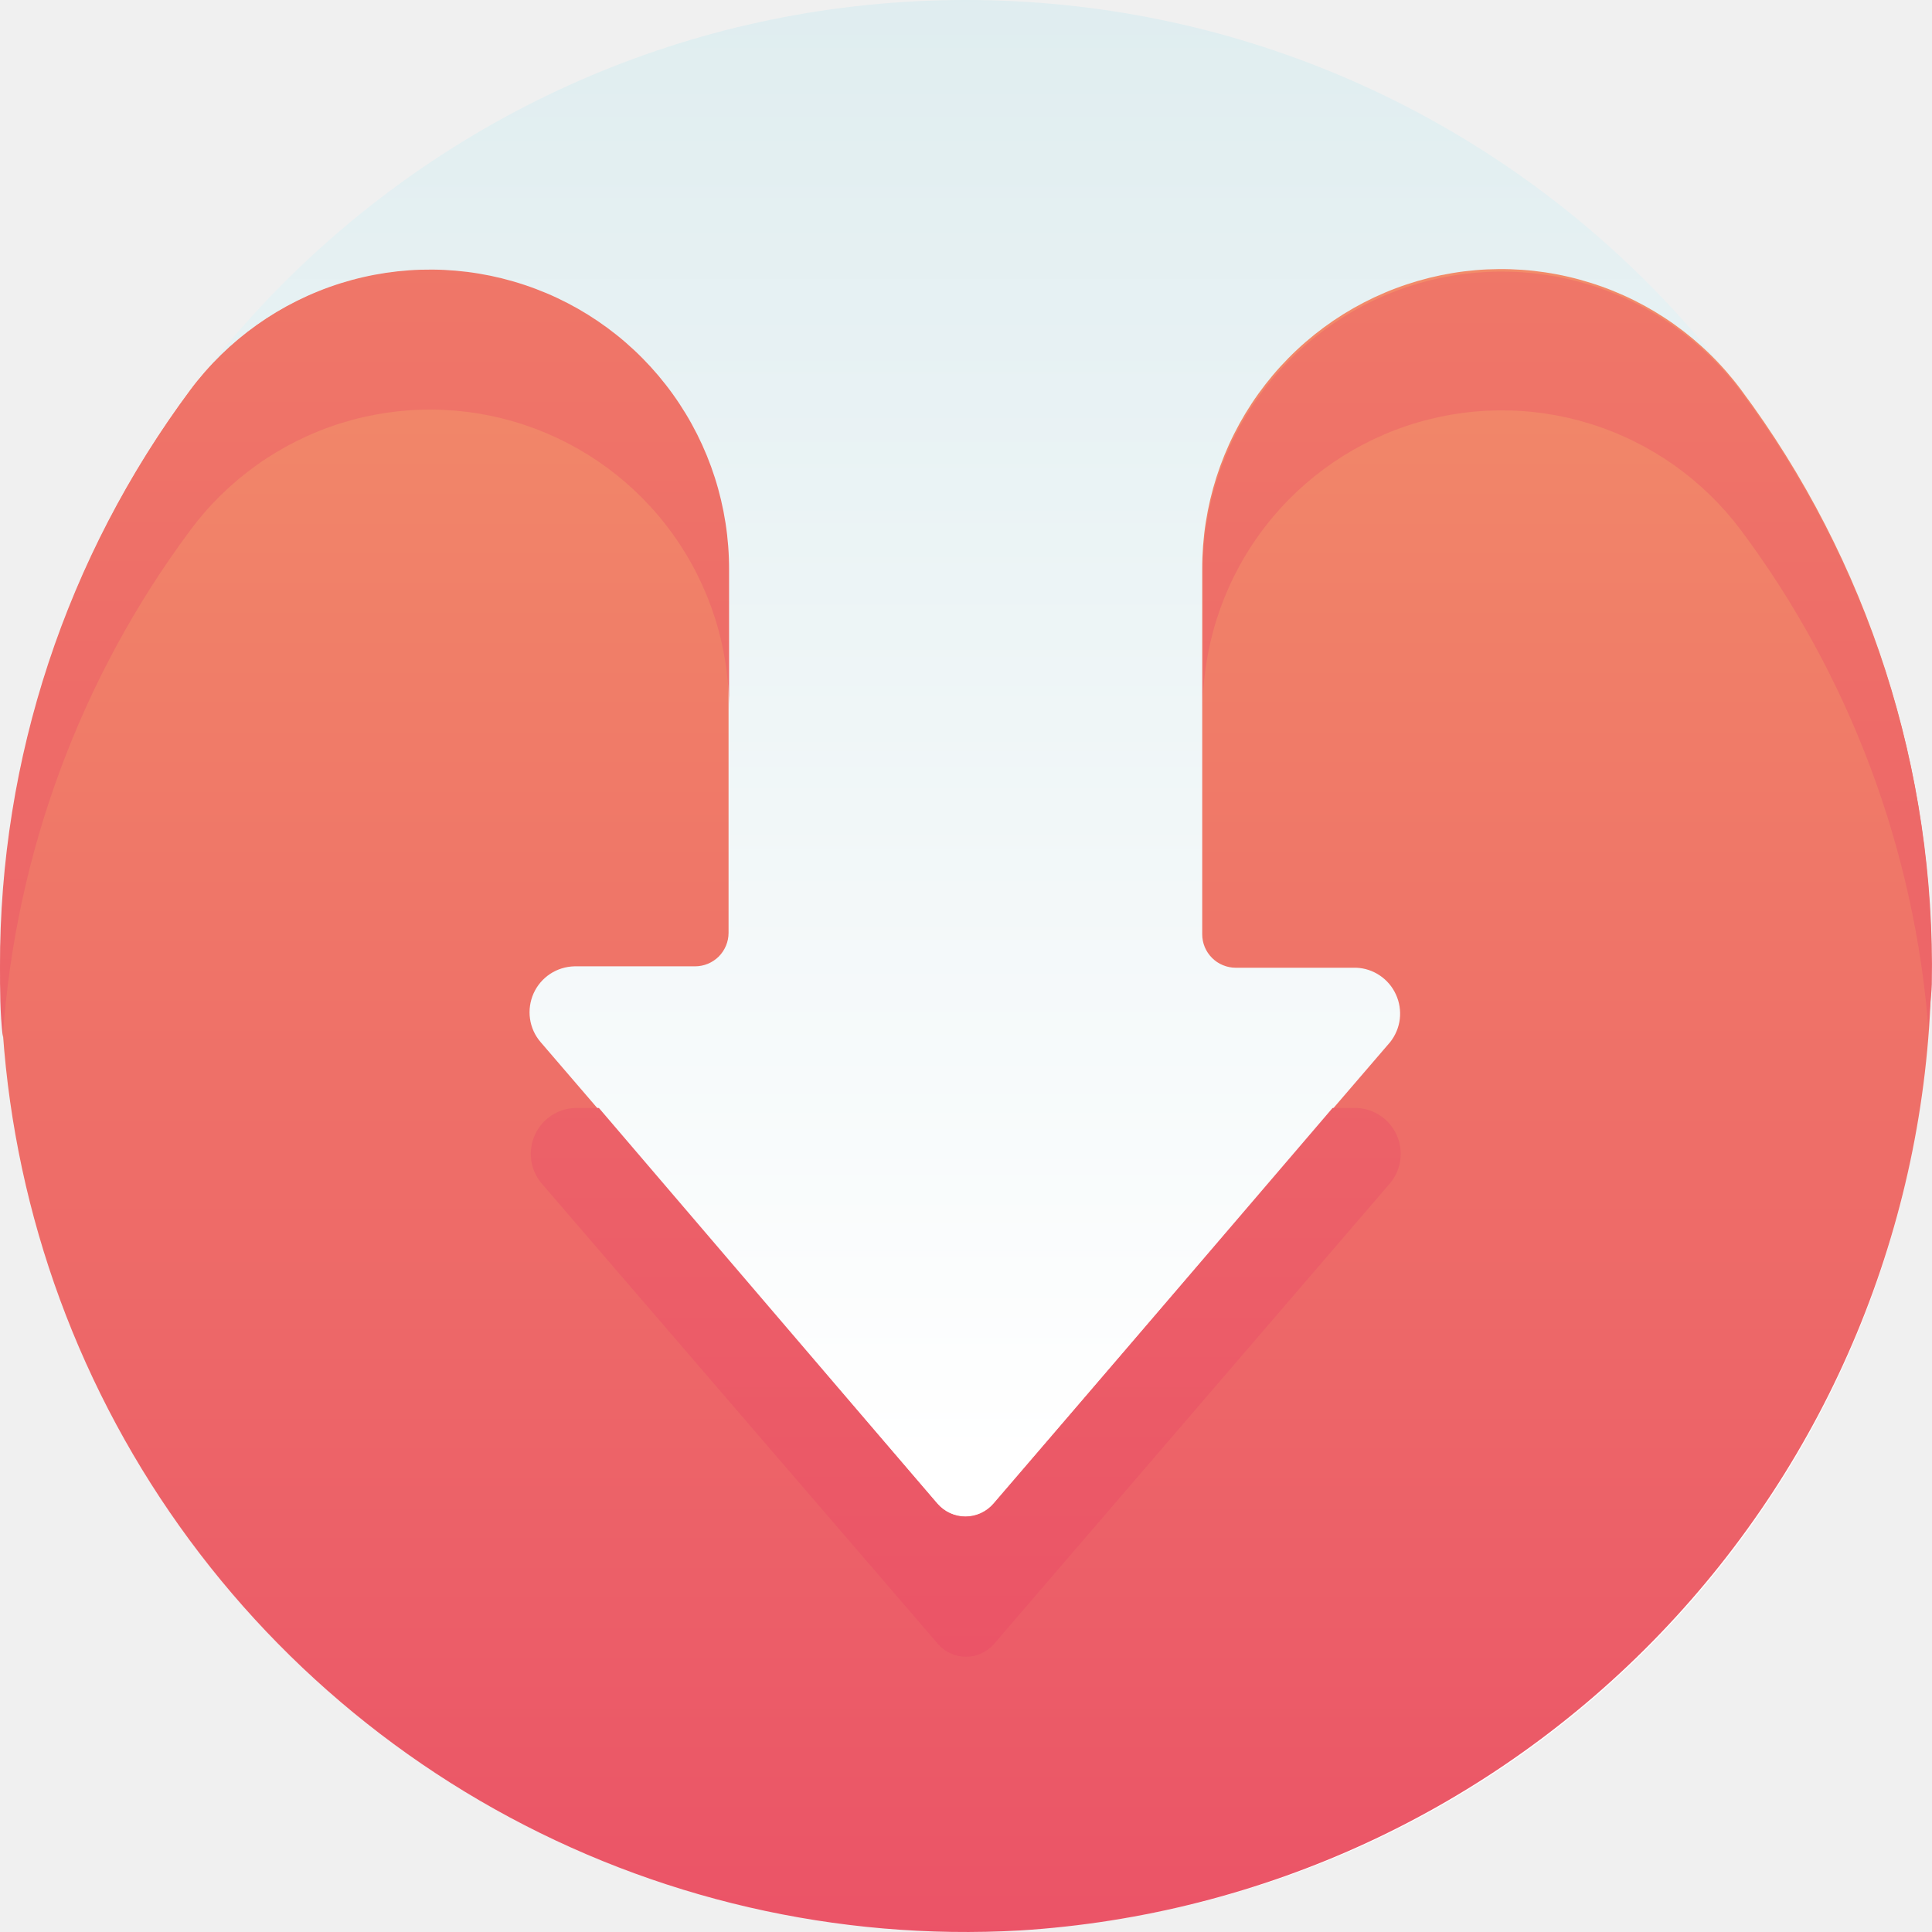
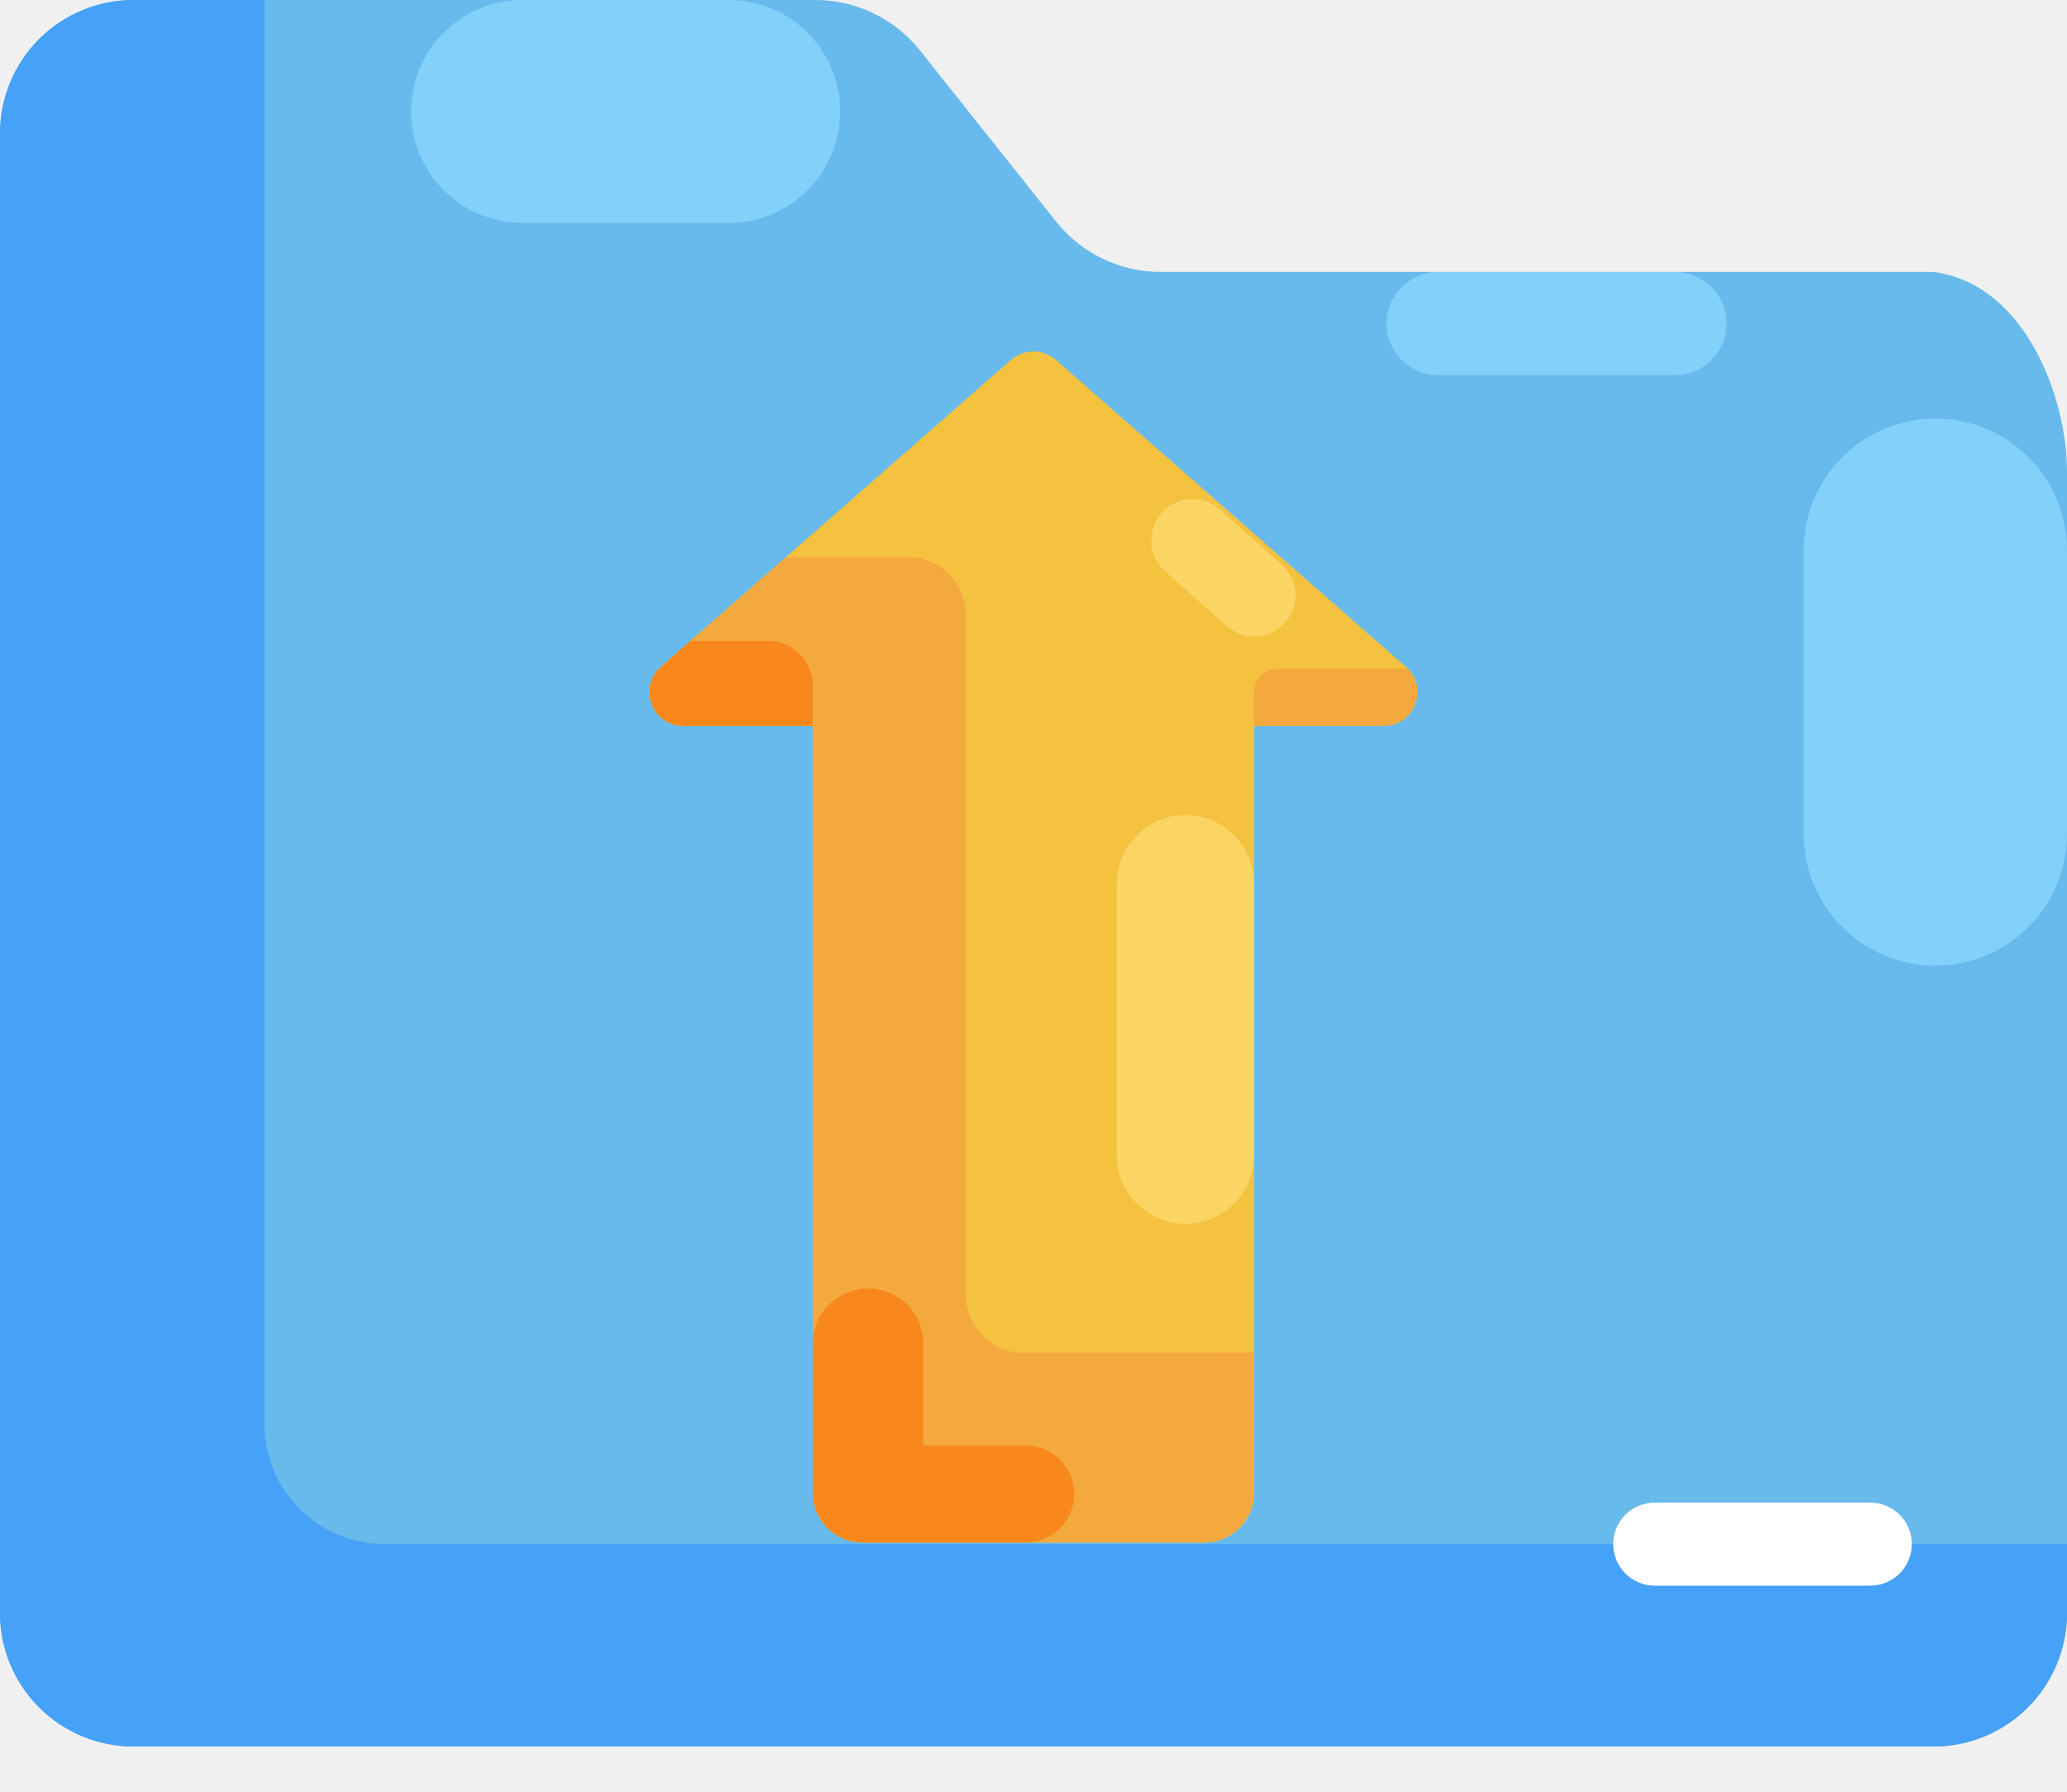
- <svg xmlns="http://www.w3.org/2000/svg" width="30" height="30" viewBox="0 0 30 30" fill="none">
-   <path d="M14.995 29.985C23.264 29.985 29.968 23.272 29.968 14.992C29.968 6.712 23.264 0 14.995 0C6.725 0 0.021 6.712 0.021 14.992C0.021 23.272 6.725 29.985 14.995 29.985Z" fill="url(#paint0_linear_278_133)" />
-   <path d="M15.841 29.976C19.613 29.74 23.158 28.096 25.777 25.369C28.397 22.642 29.899 19.03 29.988 15.248C30.05 11.939 29.01 8.703 27.034 6.051C26.45 5.267 25.635 4.686 24.703 4.393C23.771 4.099 22.771 4.107 21.844 4.416C20.917 4.725 20.111 5.319 19.541 6.113C18.971 6.907 18.665 7.861 18.668 8.839V14.506C18.668 14.575 18.681 14.642 18.707 14.705C18.733 14.768 18.772 14.826 18.82 14.874C18.868 14.922 18.925 14.961 18.989 14.987C19.052 15.013 19.119 15.027 19.188 15.027H21.06C21.191 15.032 21.318 15.074 21.427 15.148C21.535 15.221 21.622 15.323 21.676 15.443C21.731 15.562 21.751 15.694 21.736 15.825C21.72 15.955 21.668 16.078 21.587 16.181L15.428 23.346C15.374 23.409 15.307 23.46 15.231 23.495C15.156 23.53 15.073 23.548 14.99 23.548C14.907 23.548 14.825 23.53 14.749 23.495C14.674 23.46 14.607 23.409 14.552 23.346L8.394 16.181C8.306 16.079 8.249 15.953 8.23 15.82C8.211 15.686 8.23 15.55 8.285 15.426C8.34 15.303 8.429 15.198 8.542 15.123C8.654 15.049 8.786 15.008 8.921 15.005H10.793C10.931 15.005 11.063 14.95 11.161 14.853C11.258 14.755 11.313 14.623 11.313 14.485V8.846C11.313 7.87 11.007 6.918 10.437 6.126C9.867 5.334 9.063 4.742 8.138 4.433C7.213 4.125 6.214 4.116 5.284 4.408C4.353 4.699 3.538 5.277 2.954 6.058C1.258 8.349 0.25 11.077 0.046 13.921C-0.157 16.765 0.453 19.609 1.805 22.119C3.157 24.628 5.196 26.7 7.681 28.092C10.167 29.483 12.998 30.137 15.841 29.976Z" fill="url(#paint1_linear_278_133)" />
-   <path d="M2.955 8.233C3.538 7.448 4.354 6.868 5.285 6.574C6.217 6.281 7.217 6.289 8.144 6.598C9.071 6.907 9.877 7.5 10.447 8.294C11.018 9.088 11.323 10.042 11.321 11.02V8.846C11.323 7.868 11.018 6.914 10.447 6.12C9.877 5.326 9.071 4.732 8.144 4.424C7.217 4.115 6.217 4.107 5.285 4.4C4.354 4.694 3.538 5.274 2.955 6.058C1.03 8.642 -0.007 11.782 3.71705e-05 15.005C3.71705e-05 15.376 3.71305e-05 15.718 0.043 16.103C0.24 13.255 1.251 10.523 2.955 8.233Z" fill="url(#paint2_linear_278_133)" />
-   <path d="M27.035 8.235C28.72 10.495 29.73 13.187 29.947 15.999C29.947 15.749 29.989 15.507 29.997 15.286C30.058 11.977 29.018 8.742 27.042 6.09C26.459 5.305 25.643 4.725 24.711 4.431C23.78 4.138 22.779 4.146 21.852 4.455C20.925 4.764 20.12 5.357 19.549 6.151C18.979 6.945 18.673 7.899 18.676 8.877V11.051C18.669 10.073 18.971 9.117 19.539 8.32C20.107 7.524 20.911 6.927 21.838 6.615C22.764 6.303 23.765 6.291 24.698 6.582C25.631 6.873 26.449 7.452 27.035 8.235Z" fill="url(#paint3_linear_278_133)" />
-   <path d="M8.923 17.205C8.792 17.21 8.665 17.252 8.556 17.326C8.447 17.399 8.361 17.501 8.307 17.621C8.252 17.74 8.232 17.872 8.247 18.003C8.263 18.133 8.315 18.257 8.396 18.36L14.562 25.524C14.616 25.587 14.683 25.638 14.759 25.673C14.834 25.708 14.917 25.726 15 25.726C15.083 25.726 15.165 25.708 15.241 25.673C15.316 25.638 15.383 25.587 15.438 25.524L21.596 18.36C21.678 18.257 21.729 18.133 21.745 18.003C21.761 17.872 21.74 17.74 21.686 17.621C21.631 17.501 21.545 17.399 21.436 17.326C21.328 17.252 21.201 17.21 21.07 17.205H20.692L15.431 23.35C15.376 23.413 15.309 23.464 15.234 23.499C15.158 23.534 15.076 23.552 14.993 23.552C14.909 23.552 14.827 23.534 14.752 23.499C14.676 23.464 14.609 23.413 14.555 23.35L9.3 17.205H8.923Z" fill="url(#paint4_linear_278_133)" />
-   <defs>
-     <linearGradient id="paint0_linear_278_133" x1="14.995" y1="22.663" x2="14.995" y2="-47.8" gradientUnits="userSpaceOnUse">
-       <stop stop-color="white" />
-       <stop offset="0.52" stop-color="#CCE2E6" />
-       <stop offset="1" stop-color="#8FA1BB" />
-     </linearGradient>
-     <linearGradient id="paint1_linear_278_133" x1="14.994" y1="-32.873" x2="14.994" y2="35.223" gradientUnits="userSpaceOnUse">
-       <stop stop-color="#F3C57A" />
-       <stop offset="0.49" stop-color="#F39369" />
-       <stop offset="1" stop-color="#E94867" />
-     </linearGradient>
-     <linearGradient id="paint2_linear_278_133" x1="5.66" y1="-57.718" x2="5.66" y2="33.113" gradientUnits="userSpaceOnUse">
-       <stop stop-color="#F3C57A" />
-       <stop offset="0.49" stop-color="#F39369" />
-       <stop offset="1" stop-color="#E94867" />
-     </linearGradient>
-     <linearGradient id="paint3_linear_278_133" x1="24.329" y1="-57.715" x2="24.329" y2="33.116" gradientUnits="userSpaceOnUse">
-       <stop stop-color="#F3C57A" />
-       <stop offset="0.49" stop-color="#F39369" />
-       <stop offset="1" stop-color="#E94867" />
-     </linearGradient>
-     <linearGradient id="paint4_linear_278_133" x1="14.996" y1="-57.714" x2="14.996" y2="33.117" gradientUnits="userSpaceOnUse">
-       <stop stop-color="#F3C57A" />
-       <stop offset="0.49" stop-color="#F39369" />
-       <stop offset="1" stop-color="#E94867" />
-     </linearGradient>
-   </defs>
+ <svg xmlns="http://www.w3.org/2000/svg" width="30" height="26" viewBox="0 0 30 26" fill="none">
+   <path d="M15.329 3.217L13.35 0.729C13.168 0.502 12.938 0.318 12.675 0.192C12.413 0.066 12.126 7.82319e-05 11.835 0H1.937C1.423 0 0.93 0.204 0.567 0.567C0.204 0.93 0 1.423 0 1.937V23.407C0 23.921 0.204 24.413 0.567 24.776C0.93 25.14 1.423 25.344 1.937 25.344H28.063C28.577 25.344 29.07 25.14 29.433 24.776C29.796 24.413 30 23.921 30 23.407V6.847C30 5.778 29.404 4.127 28.063 3.946H16.844C16.553 3.946 16.266 3.881 16.003 3.754C15.741 3.628 15.511 3.444 15.329 3.217Z" fill="#67BAEB" />
+   <path d="M5.582 22.406C5.119 22.406 4.676 22.223 4.348 21.896C4.021 21.569 3.837 21.126 3.837 20.663V0H1.937C1.423 0 0.93 0.204 0.567 0.567C0.204 0.93 0 1.423 0 1.937V23.407C0 23.921 0.204 24.413 0.567 24.776C0.93 25.14 1.423 25.344 1.937 25.344H28.063C28.577 25.344 29.07 25.14 29.433 24.776C29.796 24.413 30 23.921 30 23.407V22.406H5.582Z" fill="#46A1F8" />
+   <path d="M27.145 23.01H24.017C23.857 23.01 23.703 22.946 23.59 22.833C23.477 22.72 23.414 22.567 23.414 22.407C23.414 22.247 23.477 22.094 23.59 21.981C23.703 21.868 23.857 21.805 24.017 21.805H27.145C27.305 21.805 27.458 21.868 27.571 21.981C27.684 22.094 27.748 22.247 27.748 22.407C27.748 22.567 27.684 22.72 27.571 22.833C27.458 22.946 27.305 23.01 27.145 23.01Z" fill="white" />
+   <path d="M29.999 7.985C29.999 6.93 29.144 6.074 28.088 6.074C27.033 6.074 26.178 6.93 26.178 7.985V12.101C26.178 13.157 27.033 14.012 28.088 14.012C29.144 14.012 29.999 13.157 29.999 12.101V7.985Z" fill="#83D0FB" />
+   <path d="M10.576 0H7.585C6.691 0 5.967 0.724 5.967 1.617C5.967 2.51 6.691 3.235 7.585 3.235H10.576C11.47 3.235 12.194 2.51 12.194 1.617C12.194 0.724 11.47 0 10.576 0Z" fill="#83D0FB" />
+   <path d="M24.31 3.947H20.872C20.458 3.947 20.123 4.282 20.123 4.696C20.123 5.109 20.458 5.444 20.872 5.444H24.31C24.724 5.444 25.059 5.109 25.059 4.696C25.059 4.282 24.724 3.947 24.31 3.947Z" fill="#83D0FB" />
+   <path d="M18.202 21.662V10.533H20.082C20.534 10.533 20.744 9.972 20.403 9.675L15.322 5.22C15.233 5.142 15.118 5.1 14.999 5.1C14.88 5.1 14.765 5.142 14.675 5.22L9.594 9.675C9.254 9.972 9.464 10.533 9.916 10.533H11.796V21.662C11.796 21.853 11.872 22.036 12.007 22.171C12.142 22.307 12.325 22.383 12.516 22.384H17.482C17.673 22.383 17.856 22.307 17.991 22.171C18.126 22.036 18.202 21.853 18.202 21.662Z" fill="#F4C23F" />
+   <path d="M18.202 19.626L14.855 19.63C14.633 19.63 14.421 19.542 14.264 19.385C14.107 19.228 14.019 19.015 14.019 18.794V8.923C14.019 8.701 13.931 8.488 13.774 8.332C13.618 8.175 13.405 8.086 13.184 8.086H11.405L9.594 9.675C9.254 9.972 9.464 10.533 9.916 10.533H11.796V21.661C11.796 21.852 11.872 22.036 12.007 22.171C12.142 22.306 12.325 22.383 12.516 22.383H17.482C17.673 22.383 17.856 22.306 17.991 22.171C18.126 22.036 18.202 21.852 18.202 21.661V19.626Z" fill="#F4A93F" />
+   <path d="M18.202 12.826C18.202 12.275 17.756 11.828 17.206 11.828C16.655 11.828 16.209 12.275 16.209 12.826V16.761C16.209 17.312 16.655 17.758 17.206 17.758C17.756 17.758 18.202 17.312 18.202 16.761V12.826Z" fill="#FAD564" />
+   <path d="M18.601 8.191L17.707 7.395C17.46 7.175 17.081 7.196 16.861 7.443C16.642 7.69 16.664 8.069 16.911 8.289L17.804 9.085C18.051 9.305 18.43 9.283 18.65 9.036C18.87 8.789 18.848 8.411 18.601 8.191Z" fill="#FAD564" />
+   <path d="M15.591 21.678C15.591 21.492 15.517 21.313 15.386 21.181C15.254 21.049 15.075 20.976 14.889 20.976H13.401V19.497C13.401 19.285 13.316 19.082 13.166 18.931C13.015 18.782 12.811 18.697 12.599 18.697C12.387 18.697 12.183 18.782 12.033 18.931C11.882 19.082 11.797 19.285 11.797 19.497V21.661C11.797 21.852 11.873 22.035 12.008 22.171C12.143 22.306 12.326 22.382 12.517 22.383H14.889C14.981 22.383 15.073 22.364 15.158 22.329C15.243 22.294 15.321 22.242 15.386 22.176C15.451 22.111 15.503 22.033 15.538 21.948C15.574 21.862 15.592 21.77 15.591 21.678Z" fill="#F8881B" />
+   <path d="M18.201 10.532H20.081C20.518 10.532 20.73 10.008 20.433 9.703H18.54C18.495 9.703 18.451 9.712 18.41 9.729C18.369 9.746 18.332 9.771 18.3 9.802C18.269 9.834 18.244 9.871 18.227 9.912C18.21 9.953 18.201 9.997 18.201 10.042V10.532Z" fill="#F4A93F" />
+   <path d="M11.147 9.299H10.023L9.594 9.676C9.254 9.973 9.464 10.534 9.916 10.534H11.796V9.948C11.796 9.776 11.728 9.611 11.606 9.489C11.484 9.367 11.319 9.299 11.147 9.299Z" fill="#F8881B" />
</svg>
